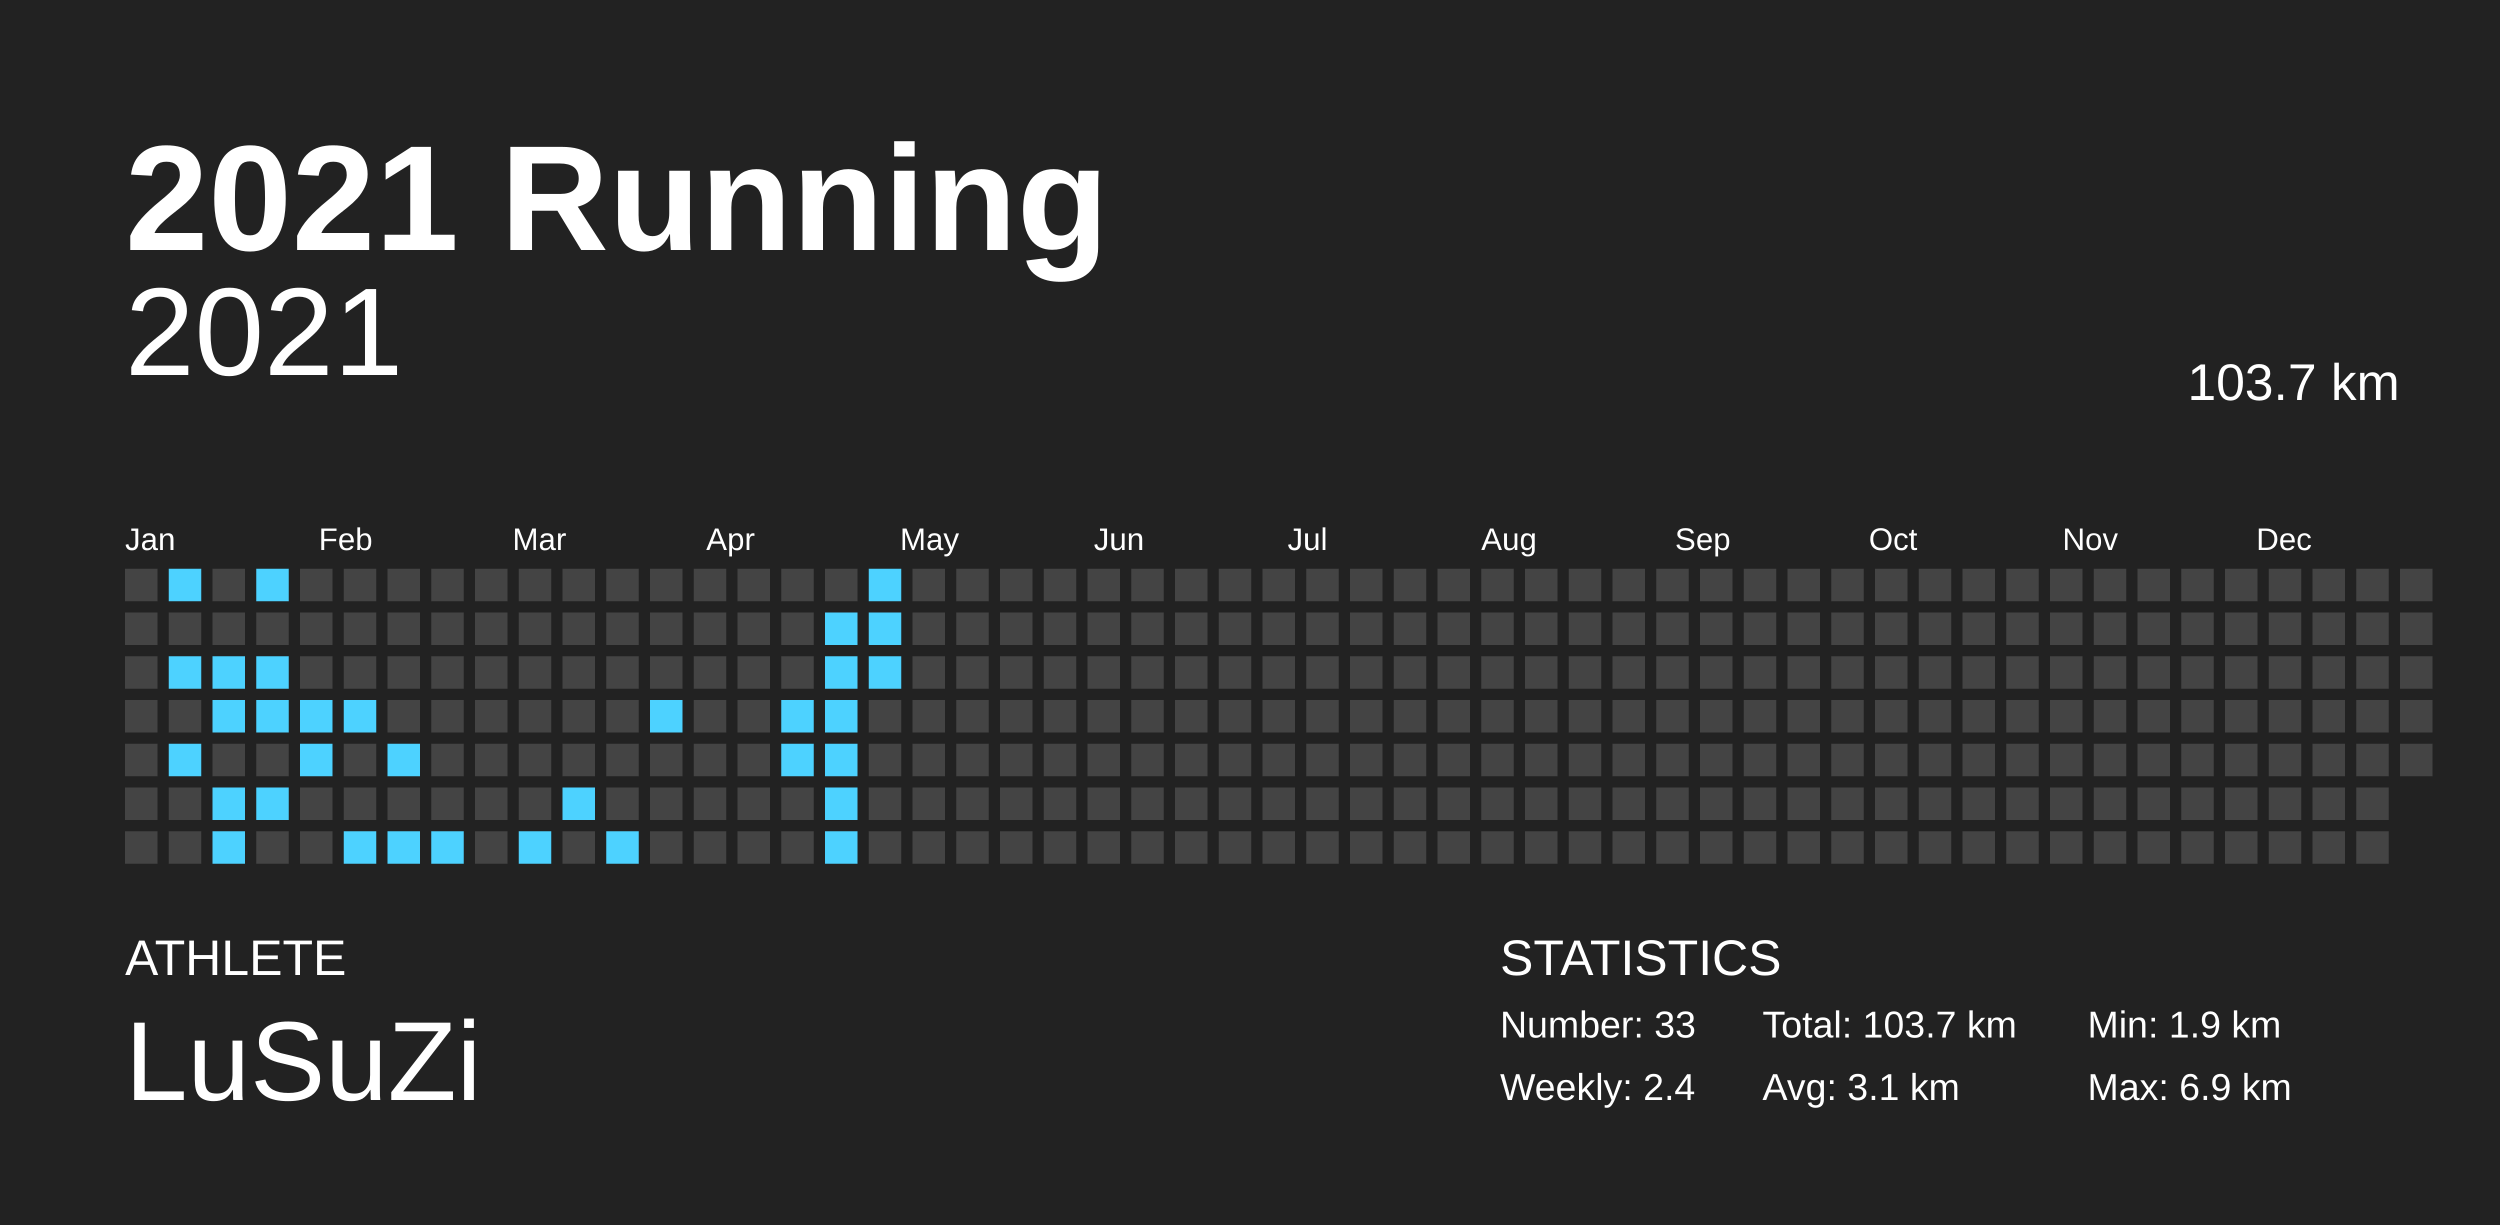
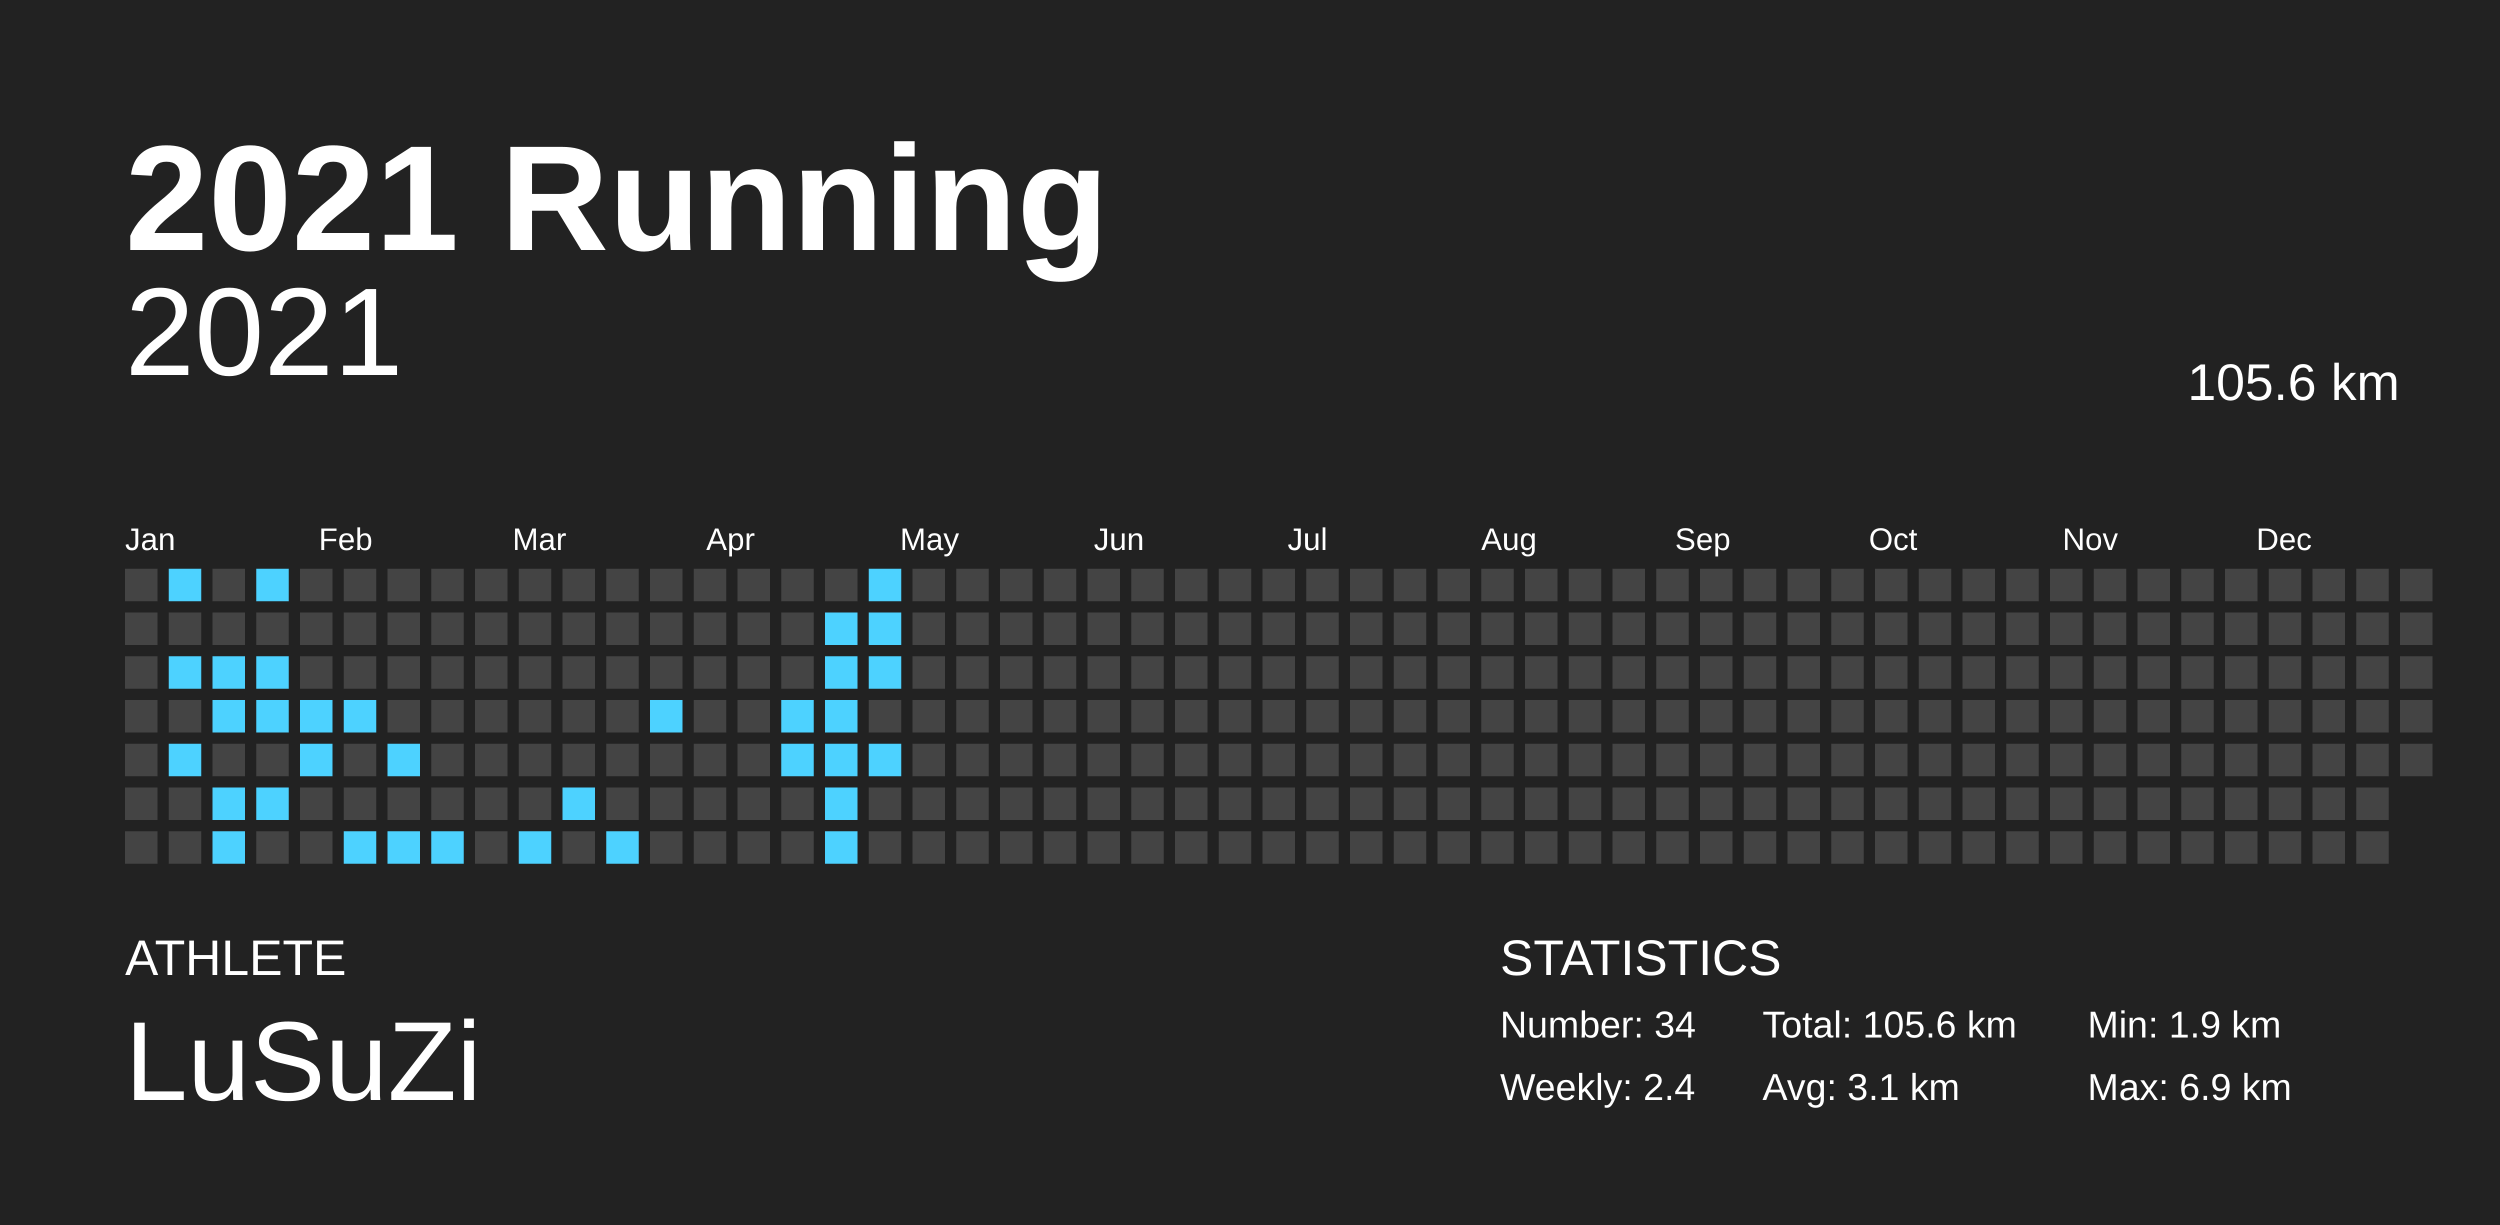
<svg xmlns="http://www.w3.org/2000/svg" baseProfile="full" height="98mm" version="1.1" viewBox="0,0,200,98" width="200mm">
  <defs />
  <rect fill="#222222" height="98" width="200" x="0" y="0" />
  <text fill="#FFFFFF" style="font-size:12px; font-family:Arial; font-weight:bold;" x="10" y="20">2021 Running</text>
  <text fill="#FFFFFF" style="font-size:4px; font-family:Arial" x="10" y="78">ATHLETE</text>
  <text fill="#FFFFFF" style="font-size:9px; font-family:Arial" x="10" y="88">LuSuZi</text>
  <text fill="#FFFFFF" style="font-size:4px; font-family:Arial" x="120" y="78">STATISTICS</text>
-   <text fill="#FFFFFF" style="font-size:3px; font-family:Arial" x="120" y="83">Number: 33</text>
+   <text fill="#FFFFFF" style="font-size:3px; font-family:Arial" x="120" y="83">Number: 34</text>
  <text fill="#FFFFFF" style="font-size:3px; font-family:Arial" x="120" y="88">Weekly: 2.4</text>
-   <text fill="#FFFFFF" style="font-size:3px; font-family:Arial" x="141" y="83">Total: 103.7 km</text>
+   <text fill="#FFFFFF" style="font-size:3px; font-family:Arial" x="141" y="83">Total: 105.6 km</text>
  <text fill="#FFFFFF" style="font-size:3px; font-family:Arial" x="141" y="88">Avg: 3.1 km</text>
  <text fill="#FFFFFF" style="font-size:3px; font-family:Arial" x="167" y="83">Min: 1.9 km</text>
  <text fill="#FFFFFF" style="font-size:3px; font-family:Arial" x="167" y="88">Max: 6.9 km</text>
  <text alignment-baseline="hanging" fill="#FFFFFF" style="font-size:10.0px; font-family:Arial;" x="10" y="30">2021</text>
-   <text alignment-baseline="hanging" fill="#FFFFFF" style="font-size:4.125px; font-family:Arial;" x="175" y="32">103.7 km</text>
+   <text alignment-baseline="hanging" fill="#FFFFFF" style="font-size:4.125px; font-family:Arial;" x="175" y="32">105.6 km</text>
  <text fill="#FFFFFF" style="font-size:2.5px; font-family:Arial" x="10.0" y="44">Jan</text>
  <text fill="#FFFFFF" style="font-size:2.5px; font-family:Arial" x="25.5" y="44">Feb</text>
  <text fill="#FFFFFF" style="font-size:2.5px; font-family:Arial" x="41.0" y="44">Mar</text>
  <text fill="#FFFFFF" style="font-size:2.5px; font-family:Arial" x="56.5" y="44">Apr</text>
  <text fill="#FFFFFF" style="font-size:2.5px; font-family:Arial" x="72.0" y="44">May</text>
  <text fill="#FFFFFF" style="font-size:2.5px; font-family:Arial" x="87.5" y="44">Jun</text>
  <text fill="#FFFFFF" style="font-size:2.5px; font-family:Arial" x="103.0" y="44">Jul</text>
  <text fill="#FFFFFF" style="font-size:2.5px; font-family:Arial" x="118.5" y="44">Aug</text>
  <text fill="#FFFFFF" style="font-size:2.5px; font-family:Arial" x="134.0" y="44">Sep</text>
  <text fill="#FFFFFF" style="font-size:2.5px; font-family:Arial" x="149.5" y="44">Oct</text>
  <text fill="#FFFFFF" style="font-size:2.5px; font-family:Arial" x="165.0" y="44">Nov</text>
  <text fill="#FFFFFF" style="font-size:2.5px; font-family:Arial" x="180.5" y="44">Dec</text>
  <rect fill="#444444" height="2.6" width="2.6" x="10.0" y="45.5" />
  <rect fill="#444444" height="2.6" width="2.6" x="10.0" y="49.0" />
  <rect fill="#444444" height="2.6" width="2.6" x="10.0" y="52.5" />
  <rect fill="#444444" height="2.6" width="2.6" x="10.0" y="56.0" />
  <rect fill="#444444" height="2.6" width="2.6" x="10.0" y="59.5" />
  <rect fill="#444444" height="2.6" width="2.6" x="10.0" y="63.0" />
  <rect fill="#444444" height="2.6" width="2.6" x="10.0" y="66.5" />
  <rect fill="#4dd2ff" height="2.6" width="2.6" x="13.5" y="45.5" />
  <rect fill="#444444" height="2.6" width="2.6" x="13.5" y="49.0" />
  <rect fill="#4dd2ff" height="2.6" width="2.6" x="13.5" y="52.5" />
  <rect fill="#444444" height="2.6" width="2.6" x="13.5" y="56.0" />
  <rect fill="#4dd2ff" height="2.6" width="2.6" x="13.5" y="59.5" />
  <rect fill="#444444" height="2.6" width="2.6" x="13.5" y="63.0" />
  <rect fill="#444444" height="2.6" width="2.6" x="13.5" y="66.5" />
  <rect fill="#444444" height="2.6" width="2.6" x="17.0" y="45.5" />
  <rect fill="#444444" height="2.6" width="2.6" x="17.0" y="49.0" />
  <rect fill="#4dd2ff" height="2.6" width="2.6" x="17.0" y="52.5" />
  <rect fill="#4dd2ff" height="2.6" width="2.6" x="17.0" y="56.0" />
  <rect fill="#444444" height="2.6" width="2.6" x="17.0" y="59.5" />
  <rect fill="#4dd2ff" height="2.6" width="2.6" x="17.0" y="63.0" />
  <rect fill="#4dd2ff" height="2.6" width="2.6" x="17.0" y="66.5" />
  <rect fill="#4dd2ff" height="2.6" width="2.6" x="20.5" y="45.5" />
  <rect fill="#444444" height="2.6" width="2.6" x="20.5" y="49.0" />
  <rect fill="#4dd2ff" height="2.6" width="2.6" x="20.5" y="52.5" />
  <rect fill="#4dd2ff" height="2.6" width="2.6" x="20.5" y="56.0" />
  <rect fill="#444444" height="2.6" width="2.6" x="20.5" y="59.5" />
  <rect fill="#4dd2ff" height="2.6" width="2.6" x="20.5" y="63.0" />
  <rect fill="#444444" height="2.6" width="2.6" x="20.5" y="66.5" />
  <rect fill="#444444" height="2.6" width="2.6" x="24.0" y="45.5" />
  <rect fill="#444444" height="2.6" width="2.6" x="24.0" y="49.0" />
  <rect fill="#444444" height="2.6" width="2.6" x="24.0" y="52.5" />
  <rect fill="#4dd2ff" height="2.6" width="2.6" x="24.0" y="56.0" />
  <rect fill="#4dd2ff" height="2.6" width="2.6" x="24.0" y="59.5" />
  <rect fill="#444444" height="2.6" width="2.6" x="24.0" y="63.0" />
  <rect fill="#444444" height="2.6" width="2.6" x="24.0" y="66.5" />
  <rect fill="#444444" height="2.6" width="2.6" x="27.5" y="45.5" />
  <rect fill="#444444" height="2.6" width="2.6" x="27.5" y="49.0" />
  <rect fill="#444444" height="2.6" width="2.6" x="27.5" y="52.5" />
  <rect fill="#4dd2ff" height="2.6" width="2.6" x="27.5" y="56.0" />
  <rect fill="#444444" height="2.6" width="2.6" x="27.5" y="59.5" />
  <rect fill="#444444" height="2.6" width="2.6" x="27.5" y="63.0" />
  <rect fill="#4dd2ff" height="2.6" width="2.6" x="27.5" y="66.5" />
  <rect fill="#444444" height="2.6" width="2.6" x="31.0" y="45.5" />
  <rect fill="#444444" height="2.6" width="2.6" x="31.0" y="49.0" />
  <rect fill="#444444" height="2.6" width="2.6" x="31.0" y="52.5" />
  <rect fill="#444444" height="2.6" width="2.6" x="31.0" y="56.0" />
  <rect fill="#4dd2ff" height="2.6" width="2.6" x="31.0" y="59.5" />
  <rect fill="#444444" height="2.6" width="2.6" x="31.0" y="63.0" />
  <rect fill="#4dd2ff" height="2.6" width="2.6" x="31.0" y="66.5" />
  <rect fill="#444444" height="2.6" width="2.6" x="34.5" y="45.5" />
  <rect fill="#444444" height="2.6" width="2.6" x="34.5" y="49.0" />
  <rect fill="#444444" height="2.6" width="2.6" x="34.5" y="52.5" />
  <rect fill="#444444" height="2.6" width="2.6" x="34.5" y="56.0" />
  <rect fill="#444444" height="2.6" width="2.6" x="34.5" y="59.5" />
  <rect fill="#444444" height="2.6" width="2.6" x="34.5" y="63.0" />
  <rect fill="#4dd2ff" height="2.6" width="2.6" x="34.5" y="66.5" />
  <rect fill="#444444" height="2.6" width="2.6" x="38.0" y="45.5" />
  <rect fill="#444444" height="2.6" width="2.6" x="38.0" y="49.0" />
  <rect fill="#444444" height="2.6" width="2.6" x="38.0" y="52.5" />
  <rect fill="#444444" height="2.6" width="2.6" x="38.0" y="56.0" />
  <rect fill="#444444" height="2.6" width="2.6" x="38.0" y="59.5" />
  <rect fill="#444444" height="2.6" width="2.6" x="38.0" y="63.0" />
  <rect fill="#444444" height="2.6" width="2.6" x="38.0" y="66.5" />
  <rect fill="#444444" height="2.6" width="2.6" x="41.5" y="45.5" />
  <rect fill="#444444" height="2.6" width="2.6" x="41.5" y="49.0" />
  <rect fill="#444444" height="2.6" width="2.6" x="41.5" y="52.5" />
  <rect fill="#444444" height="2.6" width="2.6" x="41.5" y="56.0" />
  <rect fill="#444444" height="2.6" width="2.6" x="41.5" y="59.5" />
  <rect fill="#444444" height="2.6" width="2.6" x="41.5" y="63.0" />
  <rect fill="#4dd2ff" height="2.6" width="2.6" x="41.5" y="66.5" />
  <rect fill="#444444" height="2.6" width="2.6" x="45.0" y="45.5" />
  <rect fill="#444444" height="2.6" width="2.6" x="45.0" y="49.0" />
  <rect fill="#444444" height="2.6" width="2.6" x="45.0" y="52.5" />
  <rect fill="#444444" height="2.6" width="2.6" x="45.0" y="56.0" />
  <rect fill="#444444" height="2.6" width="2.6" x="45.0" y="59.5" />
  <rect fill="#4dd2ff" height="2.6" width="2.6" x="45.0" y="63.0" />
  <rect fill="#444444" height="2.6" width="2.6" x="45.0" y="66.5" />
  <rect fill="#444444" height="2.6" width="2.6" x="48.5" y="45.5" />
  <rect fill="#444444" height="2.6" width="2.6" x="48.5" y="49.0" />
  <rect fill="#444444" height="2.6" width="2.6" x="48.5" y="52.5" />
  <rect fill="#444444" height="2.6" width="2.6" x="48.5" y="56.0" />
  <rect fill="#444444" height="2.6" width="2.6" x="48.5" y="59.5" />
  <rect fill="#444444" height="2.6" width="2.6" x="48.5" y="63.0" />
  <rect fill="#4dd2ff" height="2.6" width="2.6" x="48.5" y="66.5" />
  <rect fill="#444444" height="2.6" width="2.6" x="52.0" y="45.5" />
  <rect fill="#444444" height="2.6" width="2.6" x="52.0" y="49.0" />
  <rect fill="#444444" height="2.6" width="2.6" x="52.0" y="52.5" />
  <rect fill="#4dd2ff" height="2.6" width="2.6" x="52.0" y="56.0" />
  <rect fill="#444444" height="2.6" width="2.6" x="52.0" y="59.5" />
  <rect fill="#444444" height="2.6" width="2.6" x="52.0" y="63.0" />
  <rect fill="#444444" height="2.6" width="2.6" x="52.0" y="66.5" />
  <rect fill="#444444" height="2.6" width="2.6" x="55.5" y="45.5" />
  <rect fill="#444444" height="2.6" width="2.6" x="55.5" y="49.0" />
  <rect fill="#444444" height="2.6" width="2.6" x="55.5" y="52.5" />
  <rect fill="#444444" height="2.6" width="2.6" x="55.5" y="56.0" />
  <rect fill="#444444" height="2.6" width="2.6" x="55.5" y="59.5" />
  <rect fill="#444444" height="2.6" width="2.6" x="55.5" y="63.0" />
  <rect fill="#444444" height="2.6" width="2.6" x="55.5" y="66.5" />
  <rect fill="#444444" height="2.6" width="2.6" x="59.0" y="45.5" />
  <rect fill="#444444" height="2.6" width="2.6" x="59.0" y="49.0" />
  <rect fill="#444444" height="2.6" width="2.6" x="59.0" y="52.5" />
  <rect fill="#444444" height="2.6" width="2.6" x="59.0" y="56.0" />
  <rect fill="#444444" height="2.6" width="2.6" x="59.0" y="59.5" />
  <rect fill="#444444" height="2.6" width="2.6" x="59.0" y="63.0" />
  <rect fill="#444444" height="2.6" width="2.6" x="59.0" y="66.5" />
  <rect fill="#444444" height="2.6" width="2.6" x="62.5" y="45.5" />
  <rect fill="#444444" height="2.6" width="2.6" x="62.5" y="49.0" />
  <rect fill="#444444" height="2.6" width="2.6" x="62.5" y="52.5" />
  <rect fill="#4dd2ff" height="2.6" width="2.6" x="62.5" y="56.0" />
  <rect fill="#4dd2ff" height="2.6" width="2.6" x="62.5" y="59.5" />
  <rect fill="#444444" height="2.6" width="2.6" x="62.5" y="63.0" />
  <rect fill="#444444" height="2.6" width="2.6" x="62.5" y="66.5" />
  <rect fill="#444444" height="2.6" width="2.6" x="66.0" y="45.5" />
  <rect fill="#4dd2ff" height="2.6" width="2.6" x="66.0" y="49.0" />
  <rect fill="#4dd2ff" height="2.6" width="2.6" x="66.0" y="52.5" />
  <rect fill="#4dd2ff" height="2.6" width="2.6" x="66.0" y="56.0" />
  <rect fill="#4dd2ff" height="2.6" width="2.6" x="66.0" y="59.5" />
  <rect fill="#4dd2ff" height="2.6" width="2.6" x="66.0" y="63.0" />
  <rect fill="#4dd2ff" height="2.6" width="2.6" x="66.0" y="66.5" />
  <rect fill="#4dd2ff" height="2.6" width="2.6" x="69.5" y="45.5" />
  <rect fill="#4dd2ff" height="2.6" width="2.6" x="69.5" y="49.0" />
  <rect fill="#4dd2ff" height="2.6" width="2.6" x="69.5" y="52.5" />
  <rect fill="#444444" height="2.6" width="2.6" x="69.5" y="56.0" />
-   <rect fill="#444444" height="2.6" width="2.6" x="69.5" y="59.5" />
+   <rect fill="#4dd2ff" height="2.6" width="2.6" x="69.5" y="59.5" />
  <rect fill="#444444" height="2.6" width="2.6" x="69.5" y="63.0" />
  <rect fill="#444444" height="2.6" width="2.6" x="69.5" y="66.5" />
  <rect fill="#444444" height="2.6" width="2.6" x="73.0" y="45.5" />
  <rect fill="#444444" height="2.6" width="2.6" x="73.0" y="49.0" />
  <rect fill="#444444" height="2.6" width="2.6" x="73.0" y="52.5" />
  <rect fill="#444444" height="2.6" width="2.6" x="73.0" y="56.0" />
  <rect fill="#444444" height="2.6" width="2.6" x="73.0" y="59.5" />
  <rect fill="#444444" height="2.6" width="2.6" x="73.0" y="63.0" />
  <rect fill="#444444" height="2.6" width="2.6" x="73.0" y="66.5" />
  <rect fill="#444444" height="2.6" width="2.6" x="76.5" y="45.5" />
  <rect fill="#444444" height="2.6" width="2.6" x="76.5" y="49.0" />
  <rect fill="#444444" height="2.6" width="2.6" x="76.5" y="52.5" />
  <rect fill="#444444" height="2.6" width="2.6" x="76.5" y="56.0" />
  <rect fill="#444444" height="2.6" width="2.6" x="76.5" y="59.5" />
  <rect fill="#444444" height="2.6" width="2.6" x="76.5" y="63.0" />
  <rect fill="#444444" height="2.6" width="2.6" x="76.5" y="66.5" />
  <rect fill="#444444" height="2.6" width="2.6" x="80.0" y="45.5" />
  <rect fill="#444444" height="2.6" width="2.6" x="80.0" y="49.0" />
  <rect fill="#444444" height="2.6" width="2.6" x="80.0" y="52.5" />
  <rect fill="#444444" height="2.6" width="2.6" x="80.0" y="56.0" />
  <rect fill="#444444" height="2.6" width="2.6" x="80.0" y="59.5" />
  <rect fill="#444444" height="2.6" width="2.6" x="80.0" y="63.0" />
  <rect fill="#444444" height="2.6" width="2.6" x="80.0" y="66.5" />
  <rect fill="#444444" height="2.6" width="2.6" x="83.5" y="45.5" />
  <rect fill="#444444" height="2.6" width="2.6" x="83.5" y="49.0" />
  <rect fill="#444444" height="2.6" width="2.6" x="83.5" y="52.5" />
  <rect fill="#444444" height="2.6" width="2.6" x="83.5" y="56.0" />
  <rect fill="#444444" height="2.6" width="2.6" x="83.5" y="59.5" />
  <rect fill="#444444" height="2.6" width="2.6" x="83.5" y="63.0" />
  <rect fill="#444444" height="2.6" width="2.6" x="83.5" y="66.5" />
  <rect fill="#444444" height="2.6" width="2.6" x="87.0" y="45.5" />
  <rect fill="#444444" height="2.6" width="2.6" x="87.0" y="49.0" />
  <rect fill="#444444" height="2.6" width="2.6" x="87.0" y="52.5" />
  <rect fill="#444444" height="2.6" width="2.6" x="87.0" y="56.0" />
  <rect fill="#444444" height="2.6" width="2.6" x="87.0" y="59.5" />
  <rect fill="#444444" height="2.6" width="2.6" x="87.0" y="63.0" />
  <rect fill="#444444" height="2.6" width="2.6" x="87.0" y="66.5" />
  <rect fill="#444444" height="2.6" width="2.6" x="90.5" y="45.5" />
  <rect fill="#444444" height="2.6" width="2.6" x="90.5" y="49.0" />
  <rect fill="#444444" height="2.6" width="2.6" x="90.5" y="52.5" />
  <rect fill="#444444" height="2.6" width="2.6" x="90.5" y="56.0" />
  <rect fill="#444444" height="2.6" width="2.6" x="90.5" y="59.5" />
  <rect fill="#444444" height="2.6" width="2.6" x="90.5" y="63.0" />
  <rect fill="#444444" height="2.6" width="2.6" x="90.5" y="66.5" />
  <rect fill="#444444" height="2.6" width="2.6" x="94.0" y="45.5" />
  <rect fill="#444444" height="2.6" width="2.6" x="94.0" y="49.0" />
  <rect fill="#444444" height="2.6" width="2.6" x="94.0" y="52.5" />
  <rect fill="#444444" height="2.6" width="2.6" x="94.0" y="56.0" />
  <rect fill="#444444" height="2.6" width="2.6" x="94.0" y="59.5" />
  <rect fill="#444444" height="2.6" width="2.6" x="94.0" y="63.0" />
  <rect fill="#444444" height="2.6" width="2.6" x="94.0" y="66.5" />
  <rect fill="#444444" height="2.6" width="2.6" x="97.5" y="45.5" />
  <rect fill="#444444" height="2.6" width="2.6" x="97.5" y="49.0" />
  <rect fill="#444444" height="2.6" width="2.6" x="97.5" y="52.5" />
  <rect fill="#444444" height="2.6" width="2.6" x="97.5" y="56.0" />
  <rect fill="#444444" height="2.6" width="2.6" x="97.5" y="59.5" />
  <rect fill="#444444" height="2.6" width="2.6" x="97.5" y="63.0" />
  <rect fill="#444444" height="2.6" width="2.6" x="97.5" y="66.5" />
  <rect fill="#444444" height="2.6" width="2.6" x="101.0" y="45.5" />
  <rect fill="#444444" height="2.6" width="2.6" x="101.0" y="49.0" />
  <rect fill="#444444" height="2.6" width="2.6" x="101.0" y="52.5" />
  <rect fill="#444444" height="2.6" width="2.6" x="101.0" y="56.0" />
  <rect fill="#444444" height="2.6" width="2.6" x="101.0" y="59.5" />
  <rect fill="#444444" height="2.6" width="2.6" x="101.0" y="63.0" />
  <rect fill="#444444" height="2.6" width="2.6" x="101.0" y="66.5" />
  <rect fill="#444444" height="2.6" width="2.6" x="104.5" y="45.5" />
  <rect fill="#444444" height="2.6" width="2.6" x="104.5" y="49.0" />
  <rect fill="#444444" height="2.6" width="2.6" x="104.5" y="52.5" />
  <rect fill="#444444" height="2.6" width="2.6" x="104.5" y="56.0" />
  <rect fill="#444444" height="2.6" width="2.6" x="104.5" y="59.5" />
  <rect fill="#444444" height="2.6" width="2.6" x="104.5" y="63.0" />
  <rect fill="#444444" height="2.6" width="2.6" x="104.5" y="66.5" />
  <rect fill="#444444" height="2.6" width="2.6" x="108.0" y="45.5" />
  <rect fill="#444444" height="2.6" width="2.6" x="108.0" y="49.0" />
  <rect fill="#444444" height="2.6" width="2.6" x="108.0" y="52.5" />
  <rect fill="#444444" height="2.6" width="2.6" x="108.0" y="56.0" />
  <rect fill="#444444" height="2.6" width="2.6" x="108.0" y="59.5" />
  <rect fill="#444444" height="2.6" width="2.6" x="108.0" y="63.0" />
  <rect fill="#444444" height="2.6" width="2.6" x="108.0" y="66.5" />
  <rect fill="#444444" height="2.6" width="2.6" x="111.5" y="45.5" />
  <rect fill="#444444" height="2.6" width="2.6" x="111.5" y="49.0" />
  <rect fill="#444444" height="2.6" width="2.6" x="111.5" y="52.5" />
  <rect fill="#444444" height="2.6" width="2.6" x="111.5" y="56.0" />
  <rect fill="#444444" height="2.6" width="2.6" x="111.5" y="59.5" />
  <rect fill="#444444" height="2.6" width="2.6" x="111.5" y="63.0" />
  <rect fill="#444444" height="2.6" width="2.6" x="111.5" y="66.5" />
  <rect fill="#444444" height="2.6" width="2.6" x="115.0" y="45.5" />
  <rect fill="#444444" height="2.6" width="2.6" x="115.0" y="49.0" />
  <rect fill="#444444" height="2.6" width="2.6" x="115.0" y="52.5" />
  <rect fill="#444444" height="2.6" width="2.6" x="115.0" y="56.0" />
  <rect fill="#444444" height="2.6" width="2.6" x="115.0" y="59.5" />
  <rect fill="#444444" height="2.6" width="2.6" x="115.0" y="63.0" />
  <rect fill="#444444" height="2.6" width="2.6" x="115.0" y="66.5" />
  <rect fill="#444444" height="2.6" width="2.6" x="118.5" y="45.5" />
  <rect fill="#444444" height="2.6" width="2.6" x="118.5" y="49.0" />
  <rect fill="#444444" height="2.6" width="2.6" x="118.5" y="52.5" />
  <rect fill="#444444" height="2.6" width="2.6" x="118.5" y="56.0" />
  <rect fill="#444444" height="2.6" width="2.6" x="118.5" y="59.5" />
  <rect fill="#444444" height="2.6" width="2.6" x="118.5" y="63.0" />
  <rect fill="#444444" height="2.6" width="2.6" x="118.5" y="66.5" />
  <rect fill="#444444" height="2.6" width="2.6" x="122.0" y="45.5" />
  <rect fill="#444444" height="2.6" width="2.6" x="122.0" y="49.0" />
  <rect fill="#444444" height="2.6" width="2.6" x="122.0" y="52.5" />
  <rect fill="#444444" height="2.6" width="2.6" x="122.0" y="56.0" />
  <rect fill="#444444" height="2.6" width="2.6" x="122.0" y="59.5" />
  <rect fill="#444444" height="2.6" width="2.6" x="122.0" y="63.0" />
  <rect fill="#444444" height="2.6" width="2.6" x="122.0" y="66.5" />
  <rect fill="#444444" height="2.6" width="2.6" x="125.5" y="45.5" />
  <rect fill="#444444" height="2.6" width="2.6" x="125.5" y="49.0" />
  <rect fill="#444444" height="2.6" width="2.6" x="125.5" y="52.5" />
  <rect fill="#444444" height="2.6" width="2.6" x="125.5" y="56.0" />
  <rect fill="#444444" height="2.6" width="2.6" x="125.5" y="59.5" />
  <rect fill="#444444" height="2.6" width="2.6" x="125.5" y="63.0" />
  <rect fill="#444444" height="2.6" width="2.6" x="125.5" y="66.5" />
  <rect fill="#444444" height="2.6" width="2.6" x="129.0" y="45.5" />
  <rect fill="#444444" height="2.6" width="2.6" x="129.0" y="49.0" />
  <rect fill="#444444" height="2.6" width="2.6" x="129.0" y="52.5" />
  <rect fill="#444444" height="2.6" width="2.6" x="129.0" y="56.0" />
  <rect fill="#444444" height="2.6" width="2.6" x="129.0" y="59.5" />
  <rect fill="#444444" height="2.6" width="2.6" x="129.0" y="63.0" />
  <rect fill="#444444" height="2.6" width="2.6" x="129.0" y="66.5" />
  <rect fill="#444444" height="2.6" width="2.6" x="132.5" y="45.5" />
  <rect fill="#444444" height="2.6" width="2.6" x="132.5" y="49.0" />
  <rect fill="#444444" height="2.6" width="2.6" x="132.5" y="52.5" />
  <rect fill="#444444" height="2.6" width="2.6" x="132.5" y="56.0" />
  <rect fill="#444444" height="2.6" width="2.6" x="132.5" y="59.5" />
  <rect fill="#444444" height="2.6" width="2.6" x="132.5" y="63.0" />
  <rect fill="#444444" height="2.6" width="2.6" x="132.5" y="66.5" />
  <rect fill="#444444" height="2.6" width="2.6" x="136.0" y="45.5" />
  <rect fill="#444444" height="2.6" width="2.6" x="136.0" y="49.0" />
  <rect fill="#444444" height="2.6" width="2.6" x="136.0" y="52.5" />
  <rect fill="#444444" height="2.6" width="2.6" x="136.0" y="56.0" />
  <rect fill="#444444" height="2.6" width="2.6" x="136.0" y="59.5" />
  <rect fill="#444444" height="2.6" width="2.6" x="136.0" y="63.0" />
  <rect fill="#444444" height="2.6" width="2.6" x="136.0" y="66.5" />
  <rect fill="#444444" height="2.6" width="2.6" x="139.5" y="45.5" />
  <rect fill="#444444" height="2.6" width="2.6" x="139.5" y="49.0" />
  <rect fill="#444444" height="2.6" width="2.6" x="139.5" y="52.5" />
  <rect fill="#444444" height="2.6" width="2.6" x="139.5" y="56.0" />
  <rect fill="#444444" height="2.6" width="2.6" x="139.5" y="59.5" />
  <rect fill="#444444" height="2.6" width="2.6" x="139.5" y="63.0" />
  <rect fill="#444444" height="2.6" width="2.6" x="139.5" y="66.5" />
  <rect fill="#444444" height="2.6" width="2.6" x="143.0" y="45.5" />
  <rect fill="#444444" height="2.6" width="2.6" x="143.0" y="49.0" />
  <rect fill="#444444" height="2.6" width="2.6" x="143.0" y="52.5" />
  <rect fill="#444444" height="2.6" width="2.6" x="143.0" y="56.0" />
  <rect fill="#444444" height="2.6" width="2.6" x="143.0" y="59.5" />
  <rect fill="#444444" height="2.6" width="2.6" x="143.0" y="63.0" />
  <rect fill="#444444" height="2.6" width="2.6" x="143.0" y="66.5" />
  <rect fill="#444444" height="2.6" width="2.6" x="146.5" y="45.5" />
  <rect fill="#444444" height="2.6" width="2.6" x="146.5" y="49.0" />
  <rect fill="#444444" height="2.6" width="2.6" x="146.5" y="52.5" />
  <rect fill="#444444" height="2.6" width="2.6" x="146.5" y="56.0" />
  <rect fill="#444444" height="2.6" width="2.6" x="146.5" y="59.5" />
  <rect fill="#444444" height="2.6" width="2.6" x="146.5" y="63.0" />
  <rect fill="#444444" height="2.6" width="2.6" x="146.5" y="66.5" />
  <rect fill="#444444" height="2.6" width="2.6" x="150.0" y="45.5" />
  <rect fill="#444444" height="2.6" width="2.6" x="150.0" y="49.0" />
  <rect fill="#444444" height="2.6" width="2.6" x="150.0" y="52.5" />
  <rect fill="#444444" height="2.6" width="2.6" x="150.0" y="56.0" />
  <rect fill="#444444" height="2.6" width="2.6" x="150.0" y="59.5" />
  <rect fill="#444444" height="2.6" width="2.6" x="150.0" y="63.0" />
  <rect fill="#444444" height="2.6" width="2.6" x="150.0" y="66.5" />
  <rect fill="#444444" height="2.6" width="2.6" x="153.5" y="45.5" />
  <rect fill="#444444" height="2.6" width="2.6" x="153.5" y="49.0" />
  <rect fill="#444444" height="2.6" width="2.6" x="153.5" y="52.5" />
  <rect fill="#444444" height="2.6" width="2.6" x="153.5" y="56.0" />
  <rect fill="#444444" height="2.6" width="2.6" x="153.5" y="59.5" />
  <rect fill="#444444" height="2.6" width="2.6" x="153.5" y="63.0" />
  <rect fill="#444444" height="2.6" width="2.6" x="153.5" y="66.5" />
  <rect fill="#444444" height="2.6" width="2.6" x="157.0" y="45.5" />
  <rect fill="#444444" height="2.6" width="2.6" x="157.0" y="49.0" />
  <rect fill="#444444" height="2.6" width="2.6" x="157.0" y="52.5" />
  <rect fill="#444444" height="2.6" width="2.6" x="157.0" y="56.0" />
  <rect fill="#444444" height="2.6" width="2.6" x="157.0" y="59.5" />
  <rect fill="#444444" height="2.6" width="2.6" x="157.0" y="63.0" />
  <rect fill="#444444" height="2.6" width="2.6" x="157.0" y="66.5" />
  <rect fill="#444444" height="2.6" width="2.6" x="160.5" y="45.5" />
  <rect fill="#444444" height="2.6" width="2.6" x="160.5" y="49.0" />
  <rect fill="#444444" height="2.6" width="2.6" x="160.5" y="52.5" />
  <rect fill="#444444" height="2.6" width="2.6" x="160.5" y="56.0" />
  <rect fill="#444444" height="2.6" width="2.6" x="160.5" y="59.5" />
  <rect fill="#444444" height="2.6" width="2.6" x="160.5" y="63.0" />
  <rect fill="#444444" height="2.6" width="2.6" x="160.5" y="66.5" />
  <rect fill="#444444" height="2.6" width="2.6" x="164.0" y="45.5" />
  <rect fill="#444444" height="2.6" width="2.6" x="164.0" y="49.0" />
  <rect fill="#444444" height="2.6" width="2.6" x="164.0" y="52.5" />
  <rect fill="#444444" height="2.6" width="2.6" x="164.0" y="56.0" />
  <rect fill="#444444" height="2.6" width="2.6" x="164.0" y="59.5" />
  <rect fill="#444444" height="2.6" width="2.6" x="164.0" y="63.0" />
  <rect fill="#444444" height="2.6" width="2.6" x="164.0" y="66.5" />
  <rect fill="#444444" height="2.6" width="2.6" x="167.5" y="45.5" />
  <rect fill="#444444" height="2.6" width="2.6" x="167.5" y="49.0" />
  <rect fill="#444444" height="2.6" width="2.6" x="167.5" y="52.5" />
  <rect fill="#444444" height="2.6" width="2.6" x="167.5" y="56.0" />
  <rect fill="#444444" height="2.6" width="2.6" x="167.5" y="59.5" />
  <rect fill="#444444" height="2.6" width="2.6" x="167.5" y="63.0" />
  <rect fill="#444444" height="2.6" width="2.6" x="167.5" y="66.5" />
  <rect fill="#444444" height="2.6" width="2.6" x="171.0" y="45.5" />
  <rect fill="#444444" height="2.6" width="2.6" x="171.0" y="49.0" />
  <rect fill="#444444" height="2.6" width="2.6" x="171.0" y="52.5" />
  <rect fill="#444444" height="2.6" width="2.6" x="171.0" y="56.0" />
  <rect fill="#444444" height="2.6" width="2.6" x="171.0" y="59.5" />
  <rect fill="#444444" height="2.6" width="2.6" x="171.0" y="63.0" />
  <rect fill="#444444" height="2.6" width="2.6" x="171.0" y="66.5" />
  <rect fill="#444444" height="2.6" width="2.6" x="174.5" y="45.5" />
  <rect fill="#444444" height="2.6" width="2.6" x="174.5" y="49.0" />
  <rect fill="#444444" height="2.6" width="2.6" x="174.5" y="52.5" />
  <rect fill="#444444" height="2.6" width="2.6" x="174.5" y="56.0" />
  <rect fill="#444444" height="2.6" width="2.6" x="174.5" y="59.5" />
  <rect fill="#444444" height="2.6" width="2.6" x="174.5" y="63.0" />
  <rect fill="#444444" height="2.6" width="2.6" x="174.5" y="66.5" />
  <rect fill="#444444" height="2.6" width="2.6" x="178.0" y="45.5" />
  <rect fill="#444444" height="2.6" width="2.6" x="178.0" y="49.0" />
  <rect fill="#444444" height="2.6" width="2.6" x="178.0" y="52.5" />
  <rect fill="#444444" height="2.6" width="2.6" x="178.0" y="56.0" />
  <rect fill="#444444" height="2.6" width="2.6" x="178.0" y="59.5" />
  <rect fill="#444444" height="2.6" width="2.6" x="178.0" y="63.0" />
  <rect fill="#444444" height="2.6" width="2.6" x="178.0" y="66.5" />
  <rect fill="#444444" height="2.6" width="2.6" x="181.5" y="45.5" />
  <rect fill="#444444" height="2.6" width="2.6" x="181.5" y="49.0" />
  <rect fill="#444444" height="2.6" width="2.6" x="181.5" y="52.5" />
  <rect fill="#444444" height="2.6" width="2.6" x="181.5" y="56.0" />
  <rect fill="#444444" height="2.6" width="2.6" x="181.5" y="59.5" />
  <rect fill="#444444" height="2.6" width="2.6" x="181.5" y="63.0" />
  <rect fill="#444444" height="2.6" width="2.6" x="181.5" y="66.5" />
  <rect fill="#444444" height="2.6" width="2.6" x="185.0" y="45.5" />
  <rect fill="#444444" height="2.6" width="2.6" x="185.0" y="49.0" />
  <rect fill="#444444" height="2.6" width="2.6" x="185.0" y="52.5" />
  <rect fill="#444444" height="2.6" width="2.6" x="185.0" y="56.0" />
  <rect fill="#444444" height="2.6" width="2.6" x="185.0" y="59.5" />
  <rect fill="#444444" height="2.6" width="2.6" x="185.0" y="63.0" />
  <rect fill="#444444" height="2.6" width="2.6" x="185.0" y="66.5" />
  <rect fill="#444444" height="2.6" width="2.6" x="188.5" y="45.5" />
  <rect fill="#444444" height="2.6" width="2.6" x="188.5" y="49.0" />
  <rect fill="#444444" height="2.6" width="2.6" x="188.5" y="52.5" />
  <rect fill="#444444" height="2.6" width="2.6" x="188.5" y="56.0" />
  <rect fill="#444444" height="2.6" width="2.6" x="188.5" y="59.5" />
  <rect fill="#444444" height="2.6" width="2.6" x="188.5" y="63.0" />
  <rect fill="#444444" height="2.6" width="2.6" x="188.5" y="66.5" />
  <rect fill="#444444" height="2.6" width="2.6" x="192.0" y="45.5" />
  <rect fill="#444444" height="2.6" width="2.6" x="192.0" y="49.0" />
  <rect fill="#444444" height="2.6" width="2.6" x="192.0" y="52.5" />
  <rect fill="#444444" height="2.6" width="2.6" x="192.0" y="56.0" />
  <rect fill="#444444" height="2.6" width="2.6" x="192.0" y="59.5" />
</svg>
